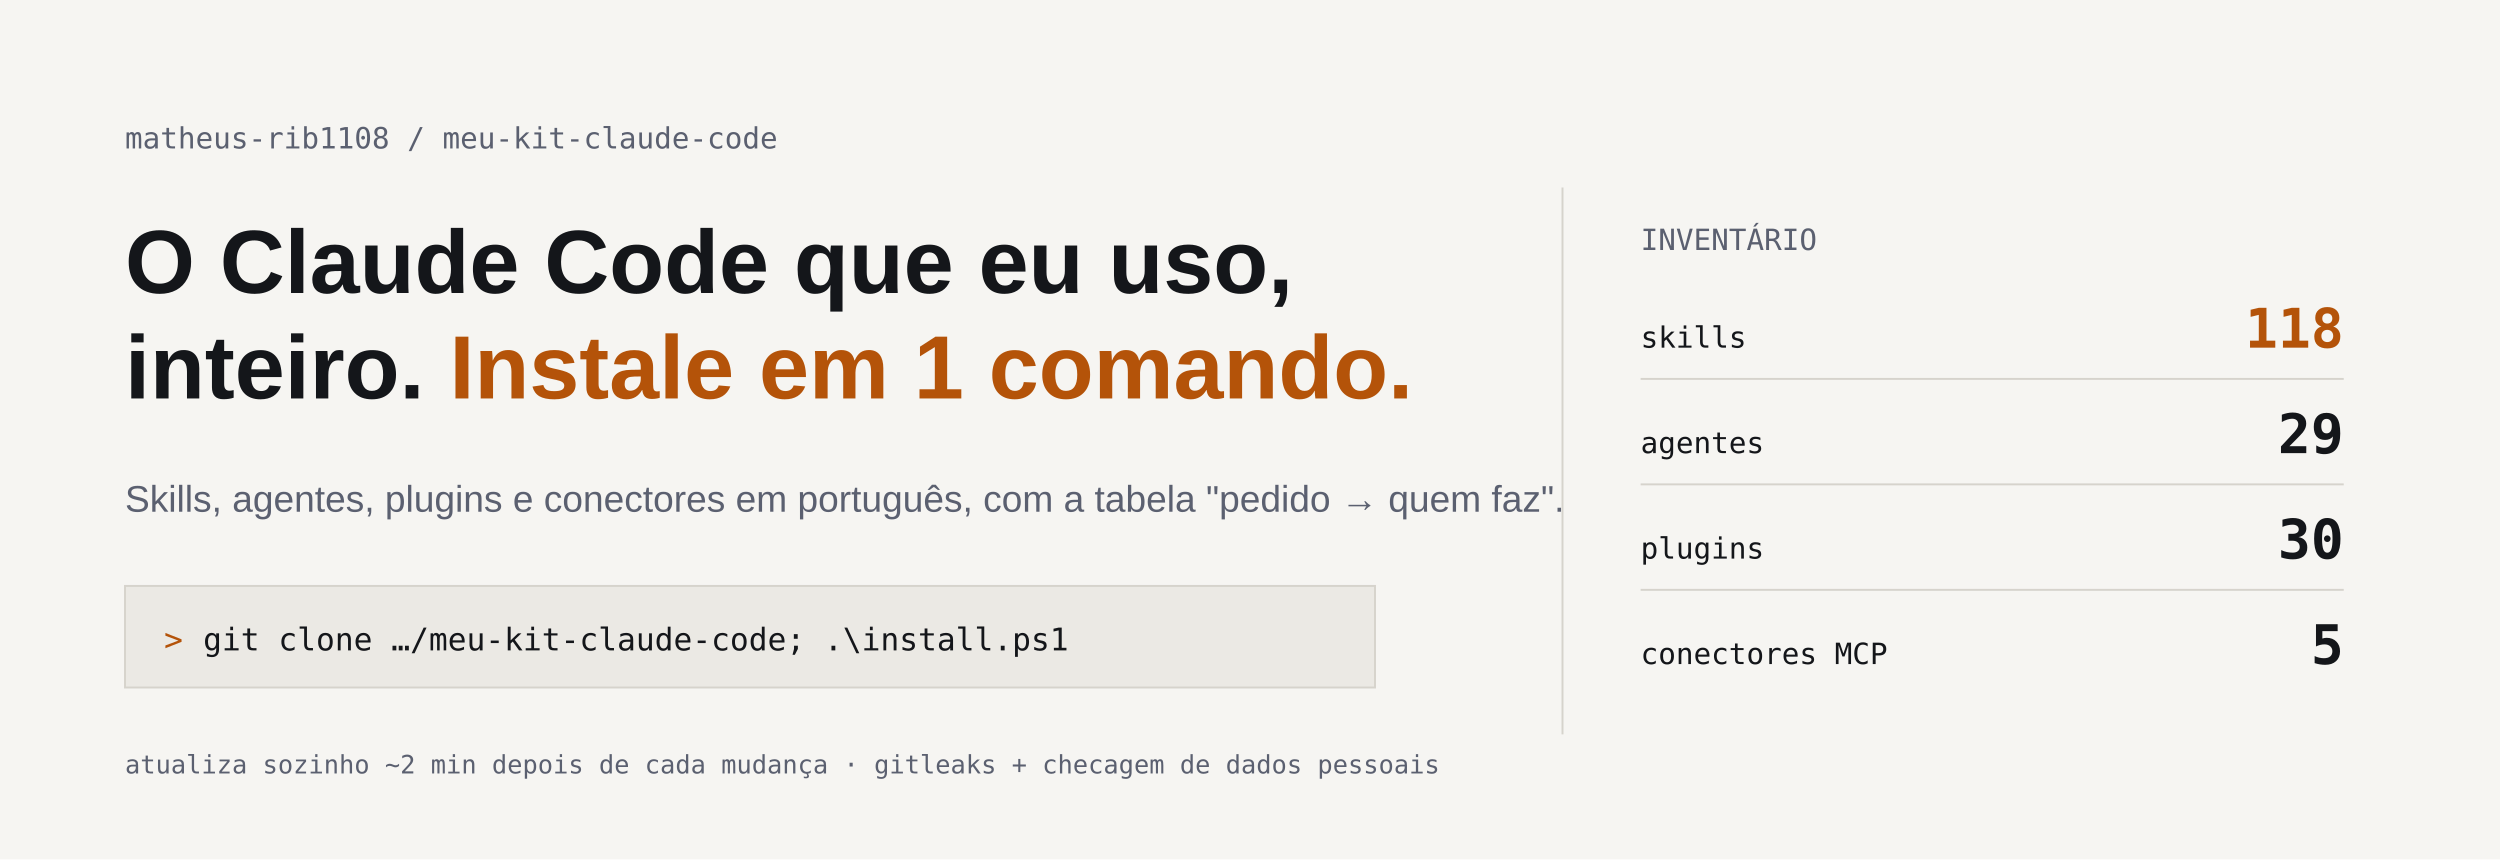
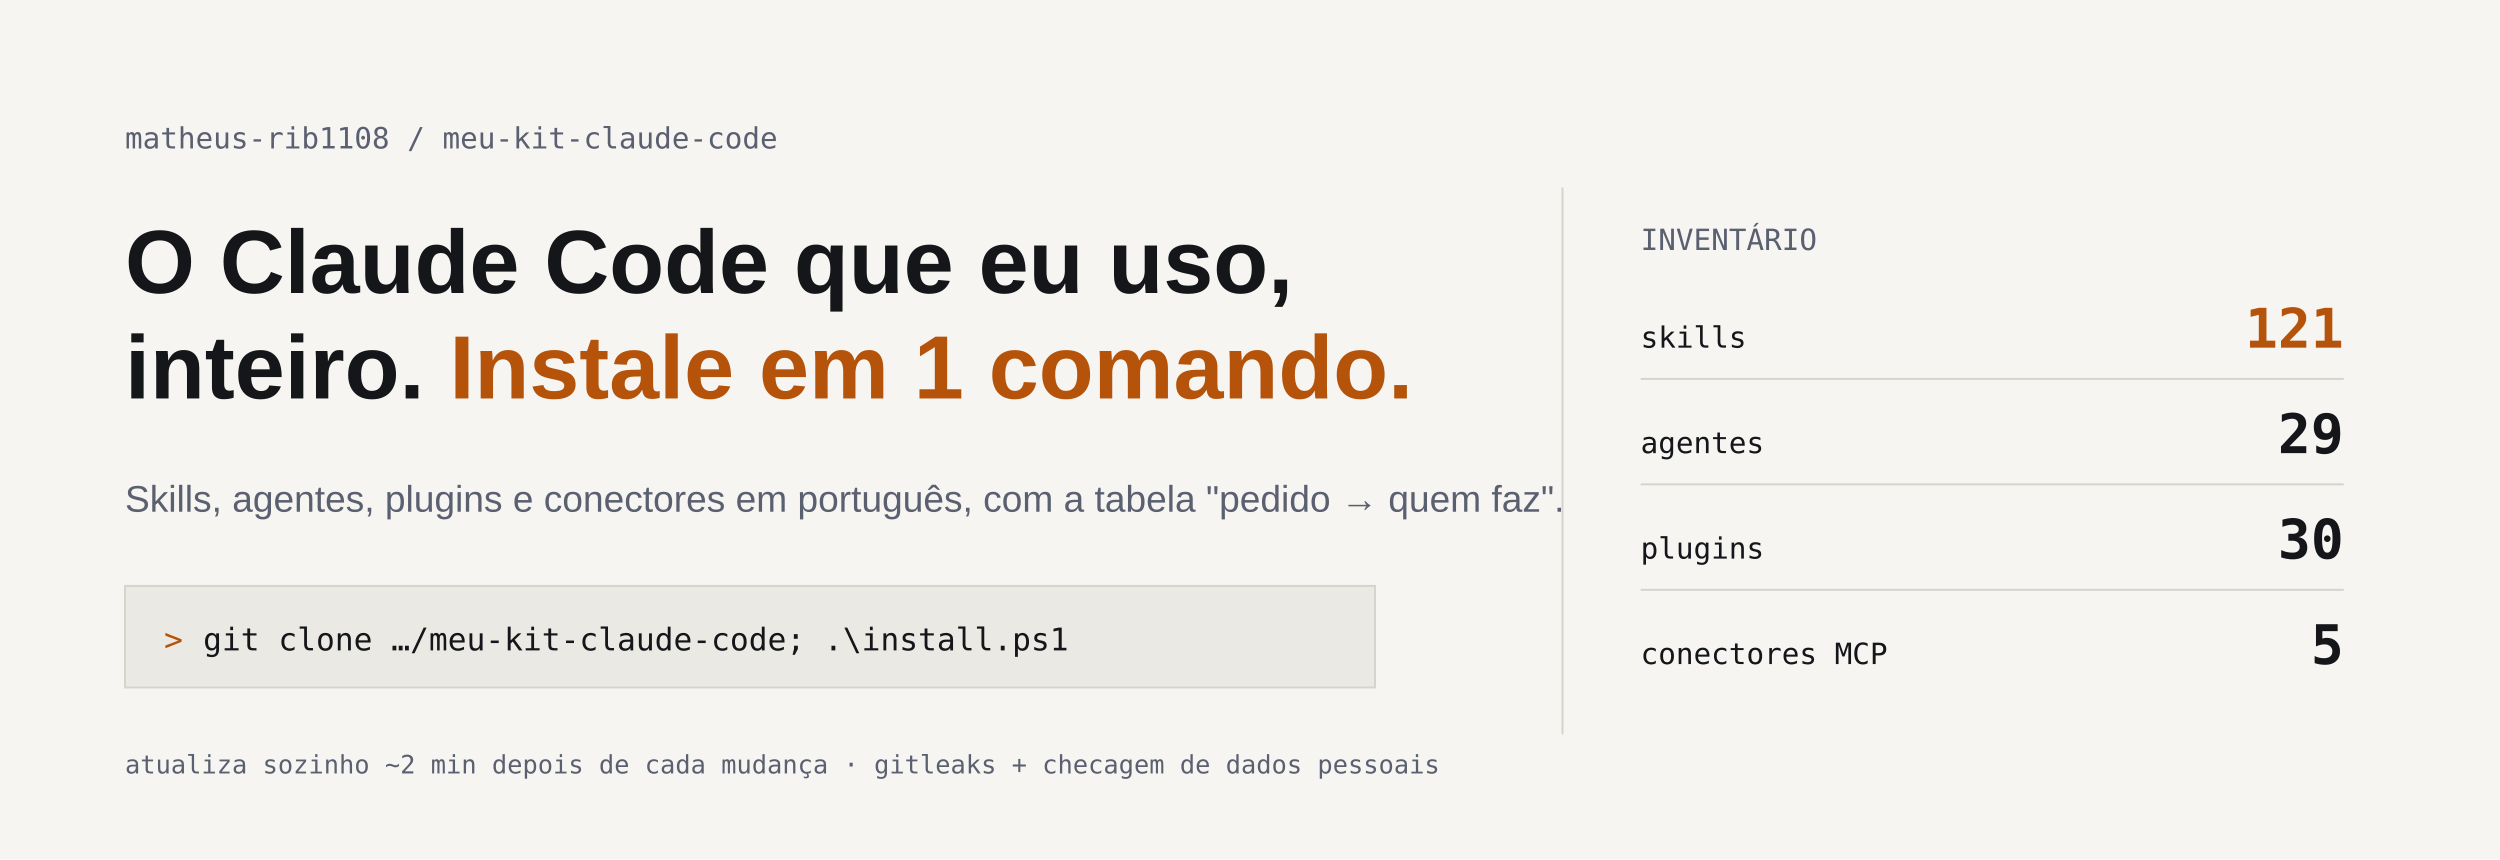
- <svg xmlns="http://www.w3.org/2000/svg" viewBox="0 0 1280 440" width="1280" height="440" role="img" aria-label="Meu kit do Claude Code: 118 skills, 29 agentes, 30 plugins, 5 conectores MCP">
+ <svg xmlns="http://www.w3.org/2000/svg" viewBox="0 0 1280 440" width="1280" height="440" role="img" aria-label="Meu kit do Claude Code: 121 skills, 29 agentes, 30 plugins, 5 conectores MCP">
  <rect width="1280" height="440" fill="#f6f5f2" />
  <text x="64" y="76" font-family="'JetBrains Mono','Cascadia Code',Consolas,'DejaVu Sans Mono',monospace" font-size="15" fill="#5b6070">matheus-rib1108 / meu-kit-claude-code</text>
  <text x="64" y="150" font-family="'Inter Tight','Segoe UI','Helvetica Neue',Arial,sans-serif" font-size="46" font-weight="700" fill="#14161a">O Claude Code que eu uso,</text>
  <text x="64" y="204" font-family="'Inter Tight','Segoe UI','Helvetica Neue',Arial,sans-serif" font-size="46" font-weight="700" fill="#14161a">inteiro. <tspan fill="#b45309">Instale em 1 comando.</tspan>
  </text>
  <text x="64" y="262" font-family="'Inter Tight','Segoe UI','Helvetica Neue',Arial,sans-serif" font-size="19" fill="#5b6070">Skills, agentes, plugins e conectores em português, com a tabela "pedido → quem faz".</text>
  <rect x="64" y="300" width="640" height="52" fill="#ebe9e4" stroke="#d6d3cc" />
  <text x="84" y="333" font-family="'JetBrains Mono','Cascadia Code',Consolas,'DejaVu Sans Mono',monospace" font-size="16" fill="#b45309">&gt;</text>
  <text x="104" y="333" font-family="'JetBrains Mono','Cascadia Code',Consolas,'DejaVu Sans Mono',monospace" font-size="16" fill="#14161a">git clone …/meu-kit-claude-code; .\install.ps1</text>
  <text x="64" y="396" font-family="'JetBrains Mono','Cascadia Code',Consolas,'DejaVu Sans Mono',monospace" font-size="13" fill="#5b6070">atualiza sozinho ~2 min depois de cada mudança · gitleaks + checagem de dados pessoais</text>
  <line x1="800" y1="96" x2="800" y2="376" stroke="#d6d3cc" />
  <text x="840" y="128" font-family="'JetBrains Mono','Cascadia Code',Consolas,'DejaVu Sans Mono',monospace" font-size="15" fill="#5b6070">INVENTÁRIO</text>
  <text x="840" y="178" font-family="'JetBrains Mono','Cascadia Code',Consolas,'DejaVu Sans Mono',monospace" font-size="15" fill="#14161a">skills</text>
-   <text x="1200" y="178" text-anchor="end" font-family="'JetBrains Mono','Cascadia Code',Consolas,'DejaVu Sans Mono',monospace" font-size="28" font-weight="700" fill="#b45309">118</text>
+   <text x="1200" y="178" text-anchor="end" font-family="'JetBrains Mono','Cascadia Code',Consolas,'DejaVu Sans Mono',monospace" font-size="28" font-weight="700" fill="#b45309">121</text>
  <line x1="840" y1="194" x2="1200" y2="194" stroke="#d6d3cc" />
  <text x="840" y="232" font-family="'JetBrains Mono','Cascadia Code',Consolas,'DejaVu Sans Mono',monospace" font-size="15" fill="#14161a">agentes</text>
  <text x="1200" y="232" text-anchor="end" font-family="'JetBrains Mono','Cascadia Code',Consolas,'DejaVu Sans Mono',monospace" font-size="28" font-weight="700" fill="#14161a">29</text>
  <line x1="840" y1="248" x2="1200" y2="248" stroke="#d6d3cc" />
  <text x="840" y="286" font-family="'JetBrains Mono','Cascadia Code',Consolas,'DejaVu Sans Mono',monospace" font-size="15" fill="#14161a">plugins</text>
  <text x="1200" y="286" text-anchor="end" font-family="'JetBrains Mono','Cascadia Code',Consolas,'DejaVu Sans Mono',monospace" font-size="28" font-weight="700" fill="#14161a">30</text>
  <line x1="840" y1="302" x2="1200" y2="302" stroke="#d6d3cc" />
  <text x="840" y="340" font-family="'JetBrains Mono','Cascadia Code',Consolas,'DejaVu Sans Mono',monospace" font-size="15" fill="#14161a">conectores MCP</text>
  <text x="1200" y="340" text-anchor="end" font-family="'JetBrains Mono','Cascadia Code',Consolas,'DejaVu Sans Mono',monospace" font-size="28" font-weight="700" fill="#14161a">5</text>
</svg>
